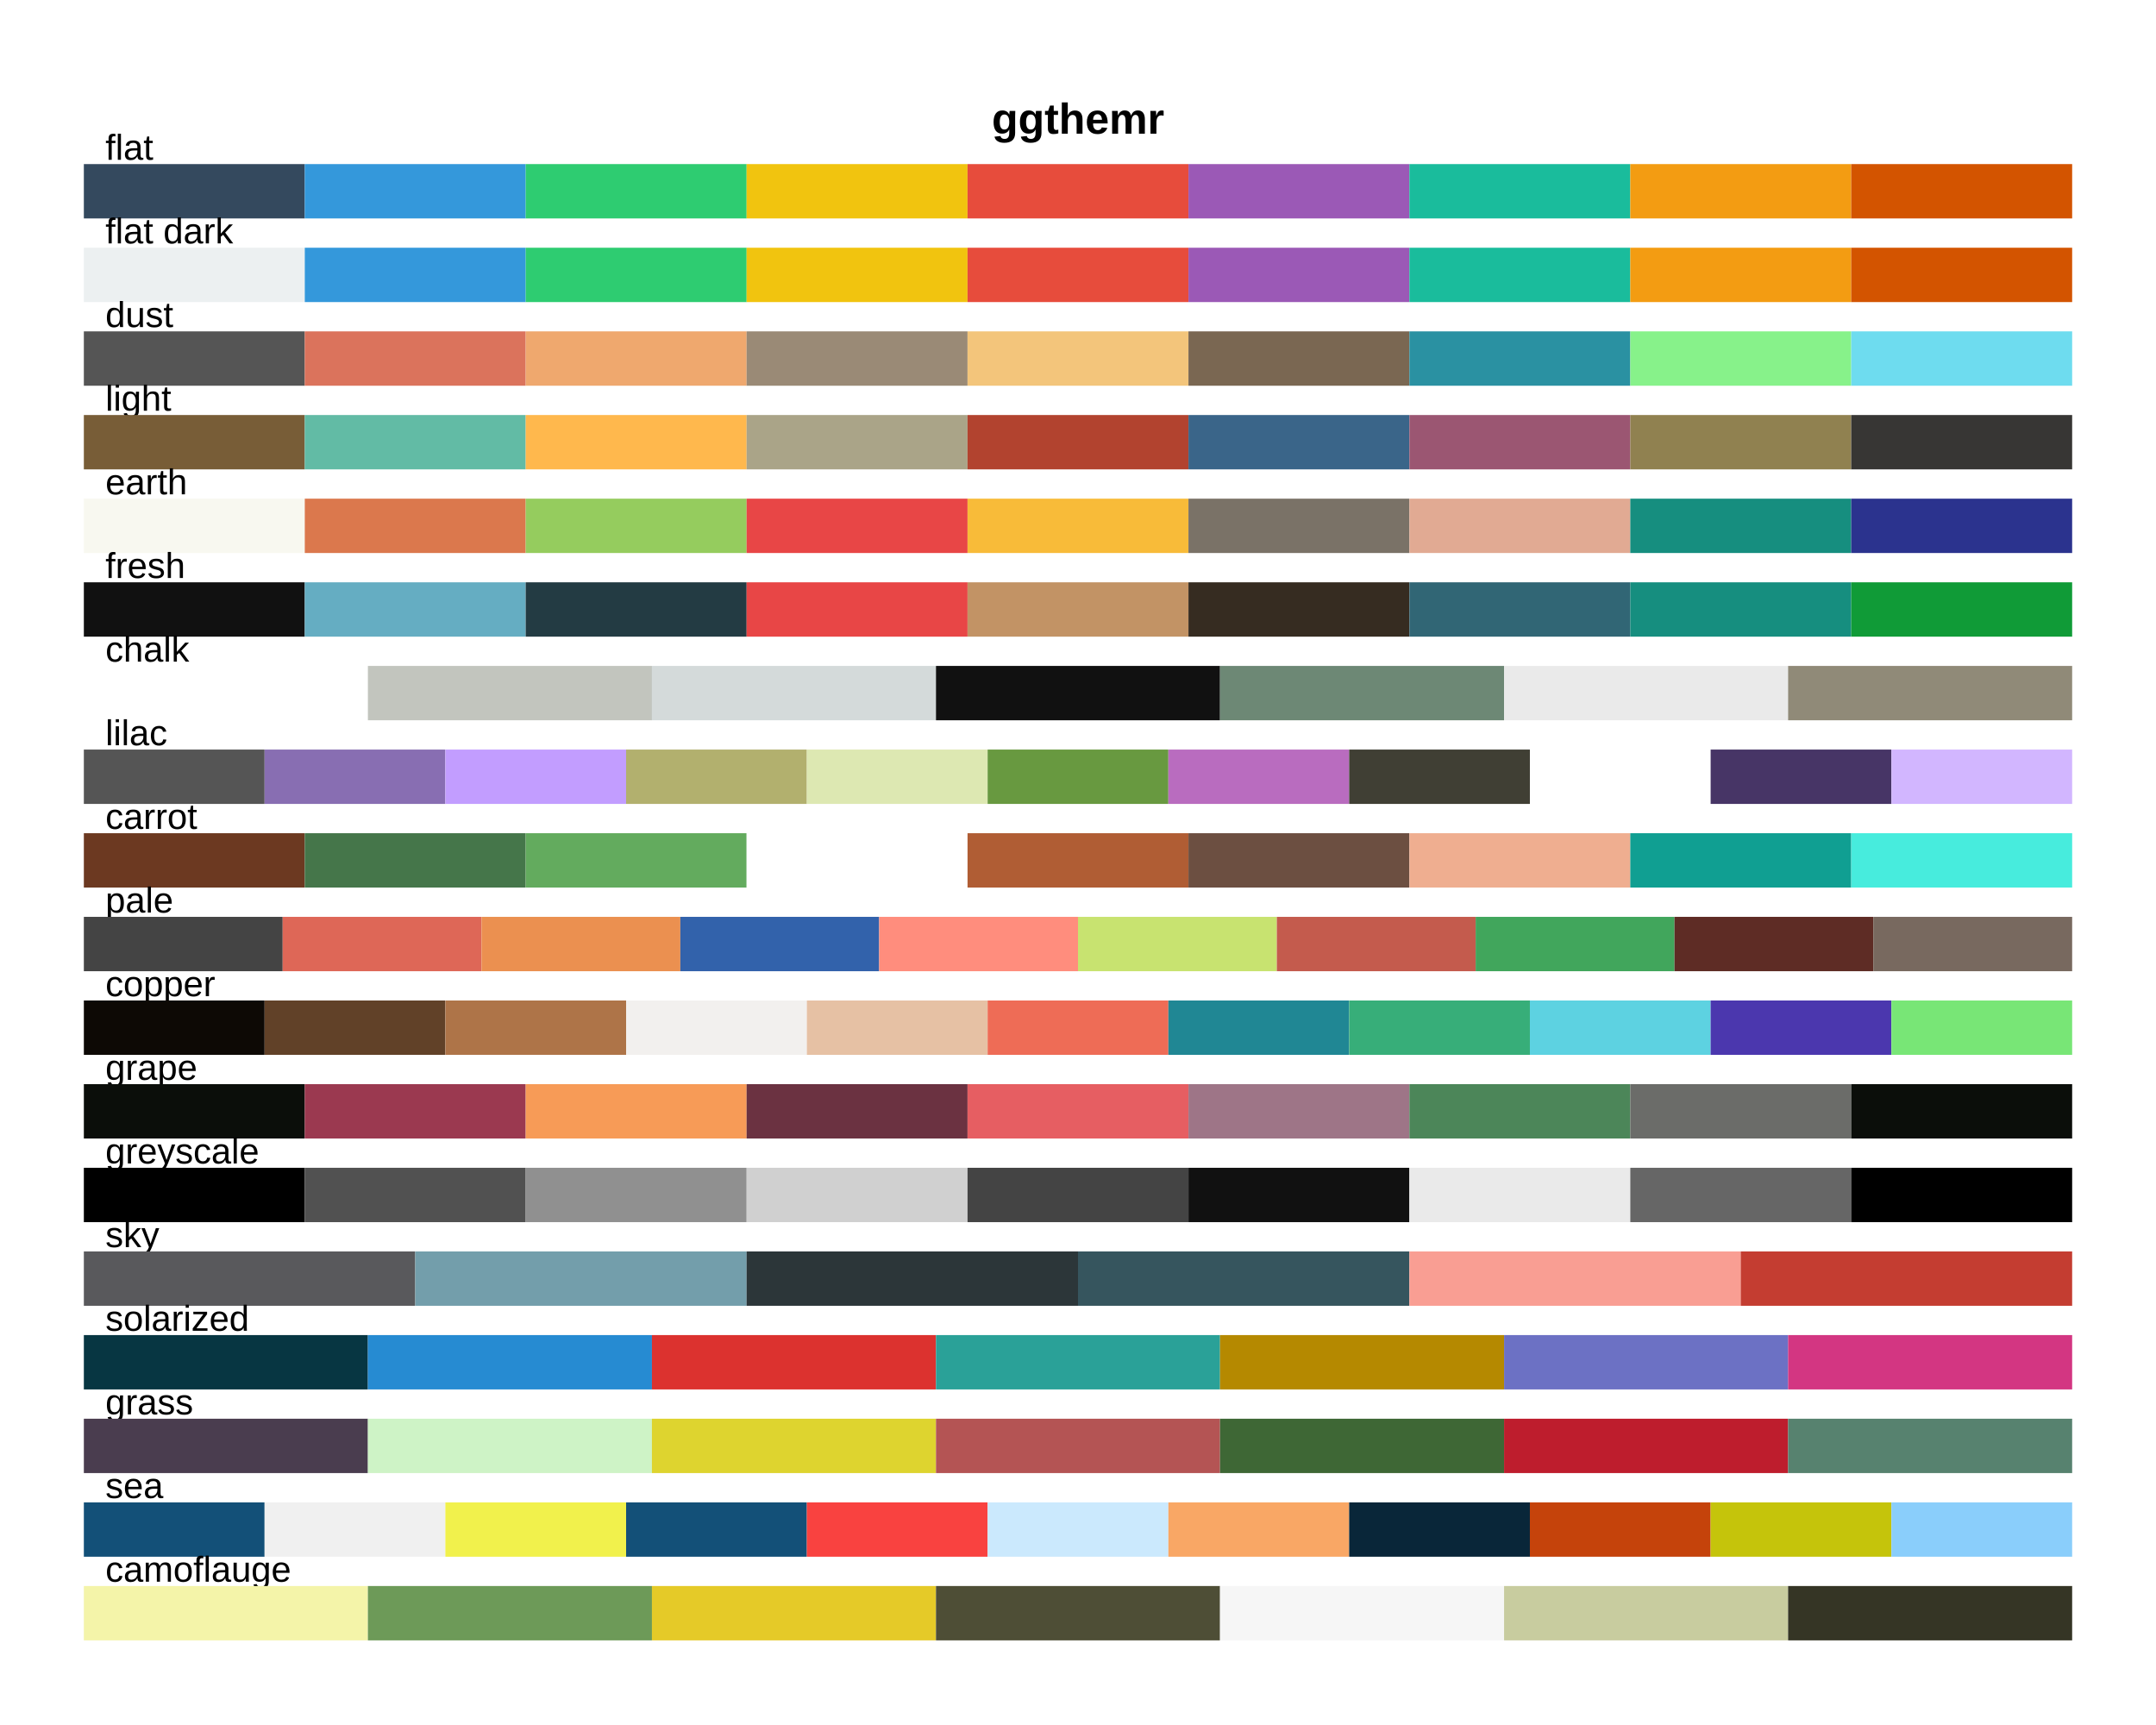
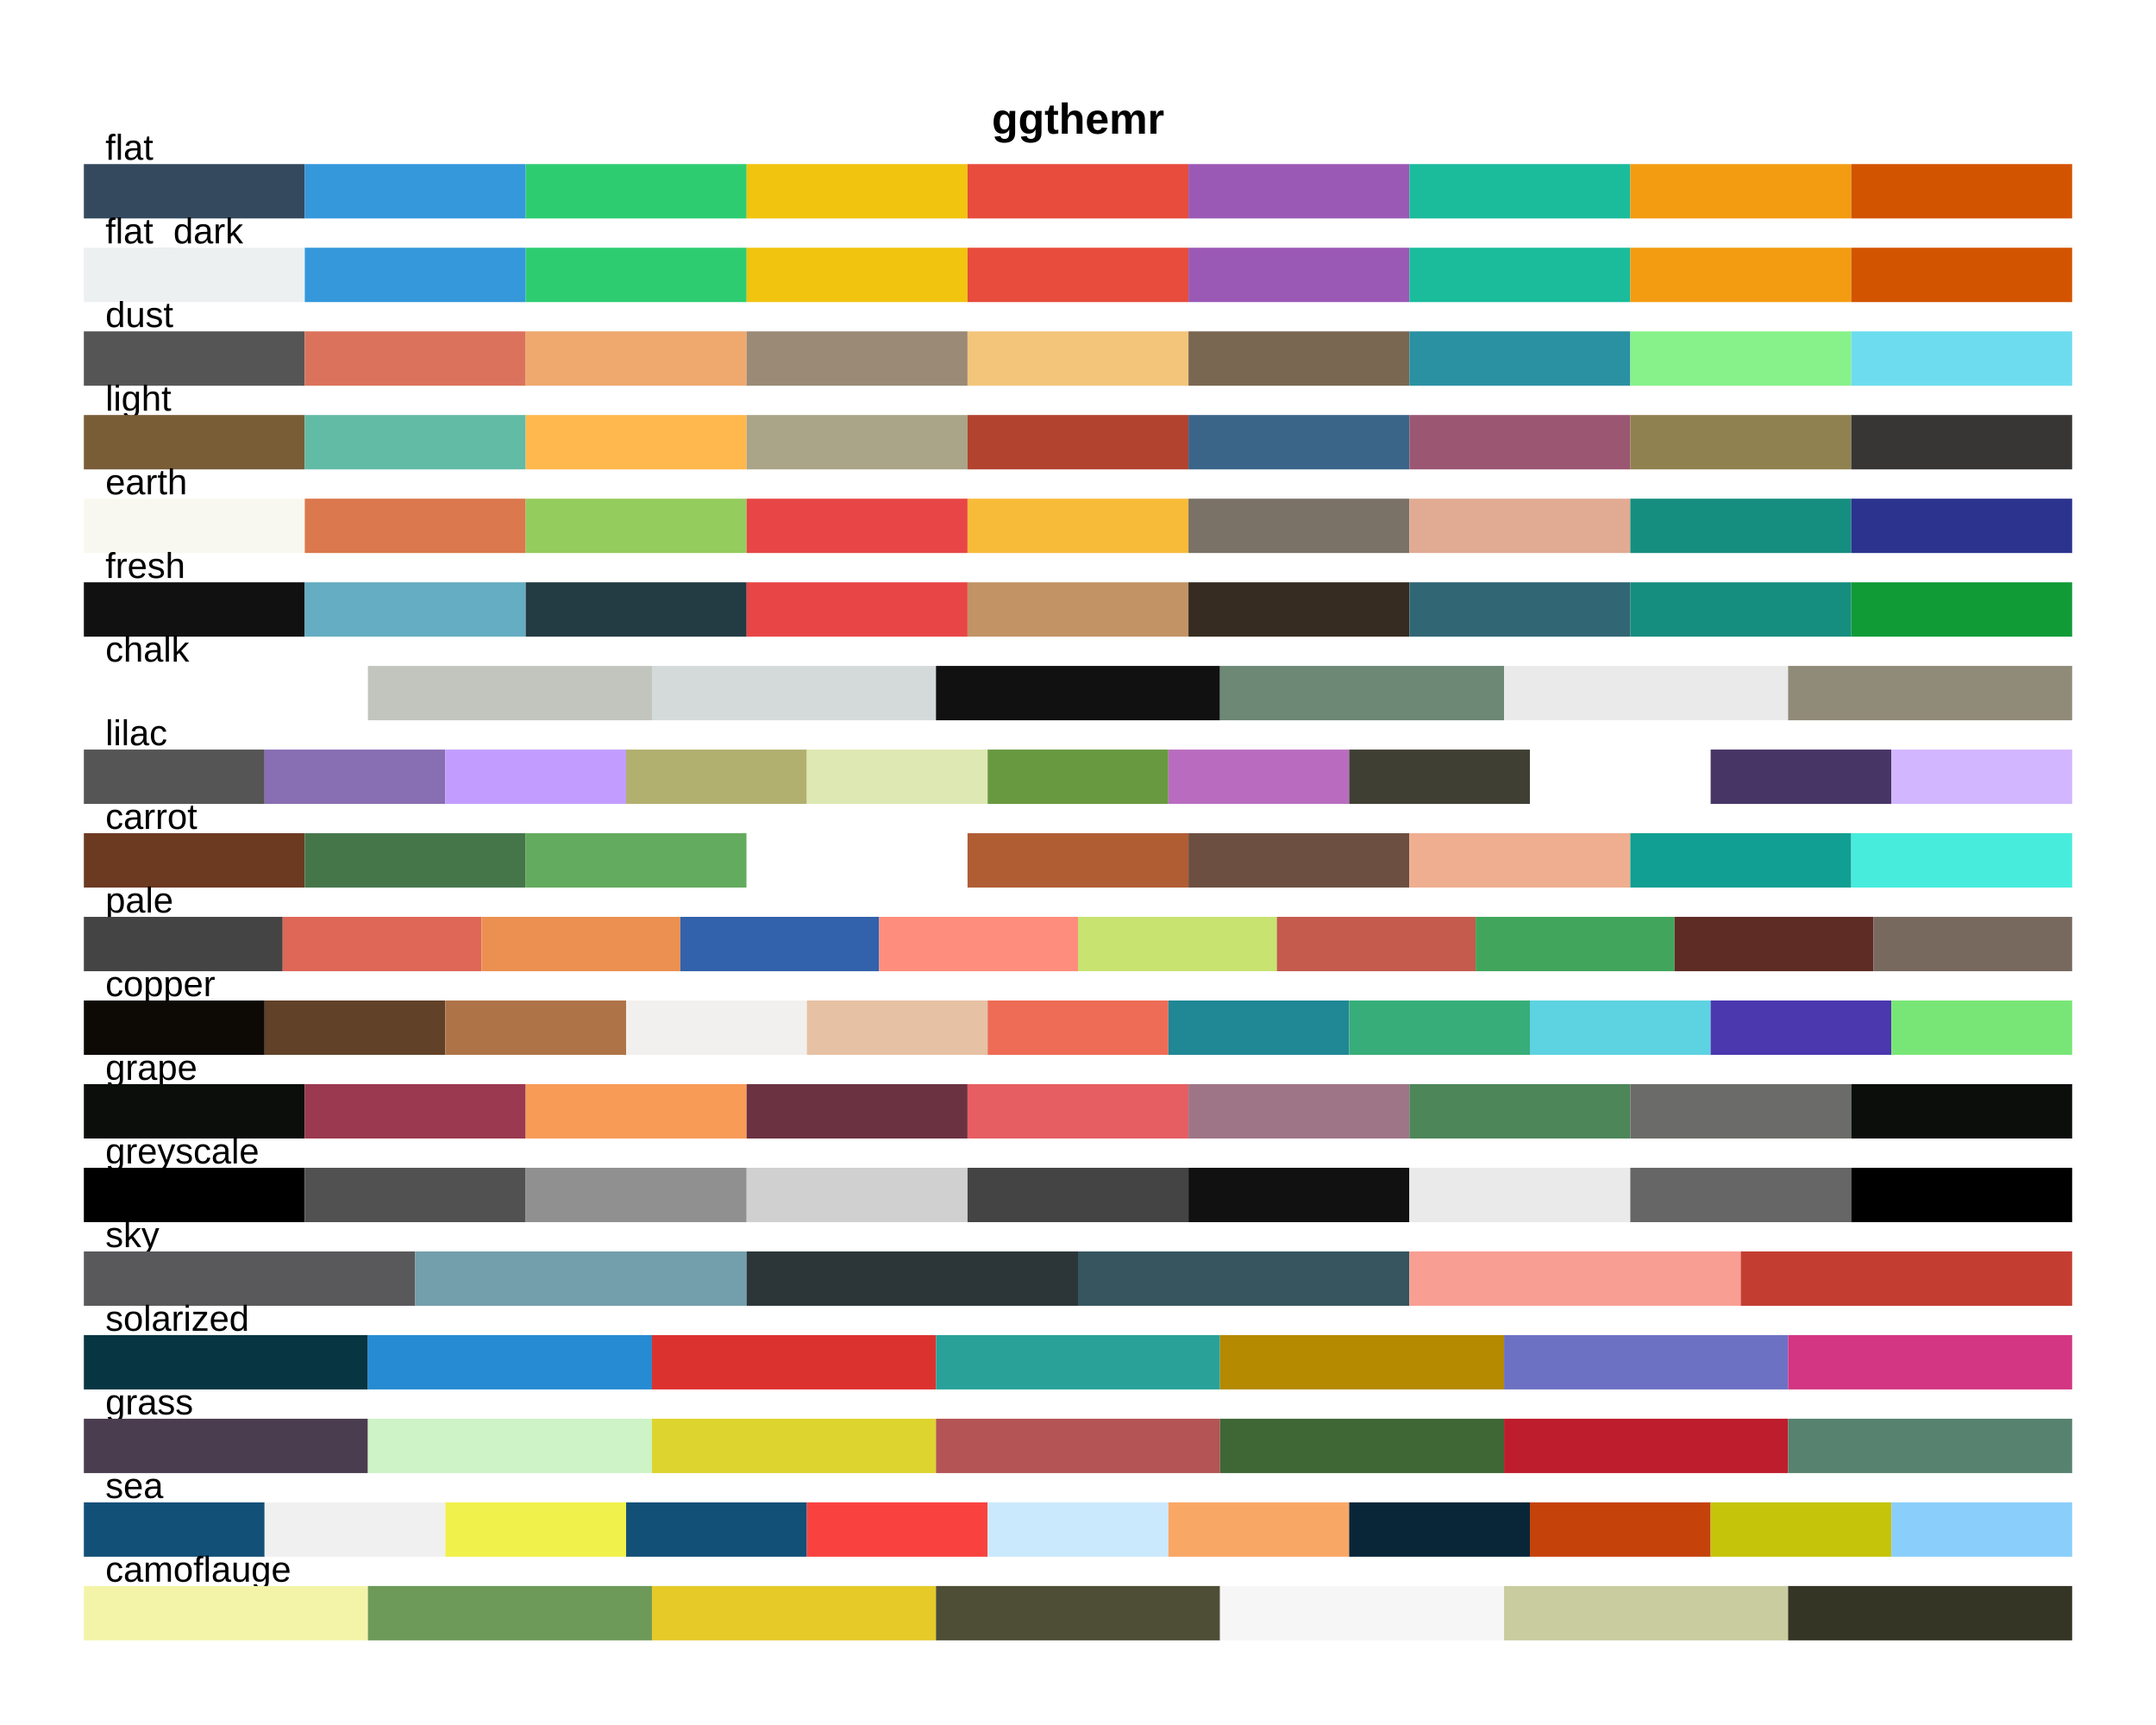
<svg xmlns="http://www.w3.org/2000/svg" viewBox="0 0 720.00 576.00">
  <defs>
    <style type="text/css">
    line, polyline, polygon, path, rect, circle {
      fill: none;
      stroke: #000000;
      stroke-linecap: round;
      stroke-linejoin: round;
      stroke-miterlimit: 10.00;
    }
  </style>
  </defs>
  <rect width="100%" height="100%" style="stroke: none; fill: #FFFFFF;" />
  <text x="331.21" y="44.64" style="font-size: 14.40px; font-weight: bold; font-family: Liberation Sans;" textLength="57.58px" lengthAdjust="spacingAndGlyphs">ggthemr</text>
  <defs>
    <clipPath id="cpMS40NHw3MTguNTZ8NTc0LjU2fDEuNDQ=">
      <rect x="1.44" y="1.44" width="717.12" height="573.12" />
    </clipPath>
  </defs>
  <g clip-path="url(#cpMS40NHw3MTguNTZ8NTc0LjU2fDEuNDQ=)">
    <text x="35.20" y="53.35" style="font-size: 12.00px; font-family: Liberation Sans;" textLength="16.00px" lengthAdjust="spacingAndGlyphs">flat</text>
  </g>
  <rect x="28.00" y="54.79" width="73.78" height="18.15" style="stroke-width: 0.75; stroke: none; fill: #34495E;" clip-path="url(#cpMS40NHw3MTguNTZ8NTc0LjU2fDEuNDQ=)" />
  <rect x="101.78" y="54.79" width="73.78" height="18.15" style="stroke-width: 0.75; stroke: none; fill: #3498DB;" clip-path="url(#cpMS40NHw3MTguNTZ8NTc0LjU2fDEuNDQ=)" />
  <rect x="175.56" y="54.79" width="73.78" height="18.15" style="stroke-width: 0.75; stroke: none; fill: #2ECC71;" clip-path="url(#cpMS40NHw3MTguNTZ8NTc0LjU2fDEuNDQ=)" />
  <rect x="249.33" y="54.79" width="73.78" height="18.15" style="stroke-width: 0.75; stroke: none; fill: #F1C40F;" clip-path="url(#cpMS40NHw3MTguNTZ8NTc0LjU2fDEuNDQ=)" />
  <rect x="323.11" y="54.79" width="73.78" height="18.15" style="stroke-width: 0.75; stroke: none; fill: #E74C3C;" clip-path="url(#cpMS40NHw3MTguNTZ8NTc0LjU2fDEuNDQ=)" />
  <rect x="396.89" y="54.79" width="73.78" height="18.15" style="stroke-width: 0.75; stroke: none; fill: #9B59B6;" clip-path="url(#cpMS40NHw3MTguNTZ8NTc0LjU2fDEuNDQ=)" />
  <rect x="470.67" y="54.79" width="73.78" height="18.15" style="stroke-width: 0.75; stroke: none; fill: #1ABC9C;" clip-path="url(#cpMS40NHw3MTguNTZ8NTc0LjU2fDEuNDQ=)" />
  <rect x="544.44" y="54.79" width="73.78" height="18.15" style="stroke-width: 0.75; stroke: none; fill: #F39C12;" clip-path="url(#cpMS40NHw3MTguNTZ8NTc0LjU2fDEuNDQ=)" />
  <rect x="618.22" y="54.79" width="73.78" height="18.15" style="stroke-width: 0.75; stroke: none; fill: #D35400;" clip-path="url(#cpMS40NHw3MTguNTZ8NTc0LjU2fDEuNDQ=)" />
  <g clip-path="url(#cpMS40NHw3MTguNTZ8NTc0LjU2fDEuNDQ=)">
-     <text x="35.20" y="81.28" style="font-size: 12.00px; font-family: Liberation Sans;" textLength="42.67px" lengthAdjust="spacingAndGlyphs">flat dark</text>
+     <text x="35.20" y="81.28" style="font-size: 12.00px; font-family: Liberation Sans;" textLength="46.02px" lengthAdjust="spacingAndGlyphs">flat_dark</text>
  </g>
  <rect x="28.00" y="82.72" width="73.78" height="18.15" style="stroke-width: 0.75; stroke: none; fill: #ECF0F1;" clip-path="url(#cpMS40NHw3MTguNTZ8NTc0LjU2fDEuNDQ=)" />
  <rect x="101.78" y="82.72" width="73.78" height="18.15" style="stroke-width: 0.75; stroke: none; fill: #3498DB;" clip-path="url(#cpMS40NHw3MTguNTZ8NTc0LjU2fDEuNDQ=)" />
  <rect x="175.56" y="82.72" width="73.78" height="18.15" style="stroke-width: 0.75; stroke: none; fill: #2ECC71;" clip-path="url(#cpMS40NHw3MTguNTZ8NTc0LjU2fDEuNDQ=)" />
  <rect x="249.33" y="82.72" width="73.78" height="18.15" style="stroke-width: 0.75; stroke: none; fill: #F1C40F;" clip-path="url(#cpMS40NHw3MTguNTZ8NTc0LjU2fDEuNDQ=)" />
  <rect x="323.11" y="82.72" width="73.78" height="18.15" style="stroke-width: 0.75; stroke: none; fill: #E74C3C;" clip-path="url(#cpMS40NHw3MTguNTZ8NTc0LjU2fDEuNDQ=)" />
  <rect x="396.89" y="82.72" width="73.78" height="18.15" style="stroke-width: 0.75; stroke: none; fill: #9B59B6;" clip-path="url(#cpMS40NHw3MTguNTZ8NTc0LjU2fDEuNDQ=)" />
  <rect x="470.67" y="82.72" width="73.78" height="18.15" style="stroke-width: 0.75; stroke: none; fill: #1ABC9C;" clip-path="url(#cpMS40NHw3MTguNTZ8NTc0LjU2fDEuNDQ=)" />
  <rect x="544.44" y="82.72" width="73.78" height="18.15" style="stroke-width: 0.75; stroke: none; fill: #F39C12;" clip-path="url(#cpMS40NHw3MTguNTZ8NTc0LjU2fDEuNDQ=)" />
  <rect x="618.22" y="82.72" width="73.78" height="18.15" style="stroke-width: 0.75; stroke: none; fill: #D35400;" clip-path="url(#cpMS40NHw3MTguNTZ8NTc0LjU2fDEuNDQ=)" />
  <g clip-path="url(#cpMS40NHw3MTguNTZ8NTc0LjU2fDEuNDQ=)">
    <text x="35.20" y="109.21" style="font-size: 12.00px; font-family: Liberation Sans;" textLength="22.67px" lengthAdjust="spacingAndGlyphs">dust</text>
  </g>
  <rect x="28.00" y="110.65" width="73.78" height="18.15" style="stroke-width: 0.75; stroke: none; fill: #555555;" clip-path="url(#cpMS40NHw3MTguNTZ8NTc0LjU2fDEuNDQ=)" />
  <rect x="101.78" y="110.65" width="73.78" height="18.15" style="stroke-width: 0.75; stroke: none; fill: #DB735C;" clip-path="url(#cpMS40NHw3MTguNTZ8NTc0LjU2fDEuNDQ=)" />
  <rect x="175.56" y="110.65" width="73.78" height="18.15" style="stroke-width: 0.75; stroke: none; fill: #EFA86E;" clip-path="url(#cpMS40NHw3MTguNTZ8NTc0LjU2fDEuNDQ=)" />
  <rect x="249.33" y="110.65" width="73.78" height="18.15" style="stroke-width: 0.75; stroke: none; fill: #9A8A76;" clip-path="url(#cpMS40NHw3MTguNTZ8NTc0LjU2fDEuNDQ=)" />
  <rect x="323.11" y="110.65" width="73.78" height="18.15" style="stroke-width: 0.75; stroke: none; fill: #F3C57B;" clip-path="url(#cpMS40NHw3MTguNTZ8NTc0LjU2fDEuNDQ=)" />
  <rect x="396.89" y="110.65" width="73.78" height="18.15" style="stroke-width: 0.75; stroke: none; fill: #7A6752;" clip-path="url(#cpMS40NHw3MTguNTZ8NTc0LjU2fDEuNDQ=)" />
  <rect x="470.67" y="110.65" width="73.78" height="18.15" style="stroke-width: 0.75; stroke: none; fill: #2A91A2;" clip-path="url(#cpMS40NHw3MTguNTZ8NTc0LjU2fDEuNDQ=)" />
  <rect x="544.44" y="110.65" width="73.78" height="18.15" style="stroke-width: 0.75; stroke: none; fill: #87F28A;" clip-path="url(#cpMS40NHw3MTguNTZ8NTc0LjU2fDEuNDQ=)" />
  <rect x="618.22" y="110.65" width="73.78" height="18.15" style="stroke-width: 0.75; stroke: none; fill: #6EDCEF;" clip-path="url(#cpMS40NHw3MTguNTZ8NTc0LjU2fDEuNDQ=)" />
  <g clip-path="url(#cpMS40NHw3MTguNTZ8NTc0LjU2fDEuNDQ=)">
    <text x="35.20" y="137.14" style="font-size: 12.00px; font-family: Liberation Sans;" textLength="22.02px" lengthAdjust="spacingAndGlyphs">light</text>
  </g>
  <rect x="28.00" y="138.58" width="73.78" height="18.15" style="stroke-width: 0.75; stroke: none; fill: #785D37;" clip-path="url(#cpMS40NHw3MTguNTZ8NTc0LjU2fDEuNDQ=)" />
  <rect x="101.78" y="138.58" width="73.78" height="18.15" style="stroke-width: 0.75; stroke: none; fill: #62BBA5;" clip-path="url(#cpMS40NHw3MTguNTZ8NTc0LjU2fDEuNDQ=)" />
  <rect x="175.56" y="138.58" width="73.78" height="18.15" style="stroke-width: 0.75; stroke: none; fill: #FFB84D;" clip-path="url(#cpMS40NHw3MTguNTZ8NTc0LjU2fDEuNDQ=)" />
  <rect x="249.33" y="138.58" width="73.78" height="18.15" style="stroke-width: 0.75; stroke: none; fill: #AAA488;" clip-path="url(#cpMS40NHw3MTguNTZ8NTc0LjU2fDEuNDQ=)" />
  <rect x="323.11" y="138.58" width="73.78" height="18.15" style="stroke-width: 0.75; stroke: none; fill: #B2432F;" clip-path="url(#cpMS40NHw3MTguNTZ8NTc0LjU2fDEuNDQ=)" />
  <rect x="396.89" y="138.58" width="73.78" height="18.15" style="stroke-width: 0.75; stroke: none; fill: #3A6589;" clip-path="url(#cpMS40NHw3MTguNTZ8NTc0LjU2fDEuNDQ=)" />
  <rect x="470.67" y="138.58" width="73.78" height="18.15" style="stroke-width: 0.75; stroke: none; fill: #9B5672;" clip-path="url(#cpMS40NHw3MTguNTZ8NTc0LjU2fDEuNDQ=)" />
  <rect x="544.44" y="138.58" width="73.78" height="18.15" style="stroke-width: 0.75; stroke: none; fill: #908150;" clip-path="url(#cpMS40NHw3MTguNTZ8NTc0LjU2fDEuNDQ=)" />
  <rect x="618.22" y="138.58" width="73.78" height="18.15" style="stroke-width: 0.75; stroke: none; fill: #373634;" clip-path="url(#cpMS40NHw3MTguNTZ8NTc0LjU2fDEuNDQ=)" />
  <g clip-path="url(#cpMS40NHw3MTguNTZ8NTc0LjU2fDEuNDQ=)">
    <text x="35.20" y="165.07" style="font-size: 12.00px; font-family: Liberation Sans;" textLength="27.34px" lengthAdjust="spacingAndGlyphs">earth</text>
  </g>
  <rect x="28.00" y="166.51" width="73.78" height="18.15" style="stroke-width: 0.75; stroke: none; fill: #F8F8F0;" clip-path="url(#cpMS40NHw3MTguNTZ8NTc0LjU2fDEuNDQ=)" />
  <rect x="101.78" y="166.51" width="73.78" height="18.15" style="stroke-width: 0.75; stroke: none; fill: #DB784D;" clip-path="url(#cpMS40NHw3MTguNTZ8NTc0LjU2fDEuNDQ=)" />
  <rect x="175.56" y="166.51" width="73.78" height="18.15" style="stroke-width: 0.75; stroke: none; fill: #95CC5E;" clip-path="url(#cpMS40NHw3MTguNTZ8NTc0LjU2fDEuNDQ=)" />
  <rect x="249.33" y="166.51" width="73.78" height="18.15" style="stroke-width: 0.75; stroke: none; fill: #E84646;" clip-path="url(#cpMS40NHw3MTguNTZ8NTc0LjU2fDEuNDQ=)" />
  <rect x="323.11" y="166.51" width="73.78" height="18.15" style="stroke-width: 0.75; stroke: none; fill: #F8BB39;" clip-path="url(#cpMS40NHw3MTguNTZ8NTc0LjU2fDEuNDQ=)" />
  <rect x="396.89" y="166.51" width="73.78" height="18.15" style="stroke-width: 0.75; stroke: none; fill: #7A7267;" clip-path="url(#cpMS40NHw3MTguNTZ8NTc0LjU2fDEuNDQ=)" />
  <rect x="470.67" y="166.51" width="73.78" height="18.15" style="stroke-width: 0.75; stroke: none; fill: #E1AA93;" clip-path="url(#cpMS40NHw3MTguNTZ8NTc0LjU2fDEuNDQ=)" />
  <rect x="544.44" y="166.51" width="73.78" height="18.15" style="stroke-width: 0.75; stroke: none; fill: #168E7F;" clip-path="url(#cpMS40NHw3MTguNTZ8NTc0LjU2fDEuNDQ=)" />
  <rect x="618.22" y="166.51" width="73.78" height="18.15" style="stroke-width: 0.75; stroke: none; fill: #2B338E;" clip-path="url(#cpMS40NHw3MTguNTZ8NTc0LjU2fDEuNDQ=)" />
  <g clip-path="url(#cpMS40NHw3MTguNTZ8NTc0LjU2fDEuNDQ=)">
    <text x="35.20" y="193.00" style="font-size: 12.00px; font-family: Liberation Sans;" textLength="26.67px" lengthAdjust="spacingAndGlyphs">fresh</text>
  </g>
  <rect x="28.00" y="194.44" width="73.78" height="18.15" style="stroke-width: 0.75; stroke: none; fill: #111111;" clip-path="url(#cpMS40NHw3MTguNTZ8NTc0LjU2fDEuNDQ=)" />
  <rect x="101.78" y="194.44" width="73.78" height="18.15" style="stroke-width: 0.75; stroke: none; fill: #65ADC2;" clip-path="url(#cpMS40NHw3MTguNTZ8NTc0LjU2fDEuNDQ=)" />
  <rect x="175.56" y="194.44" width="73.78" height="18.15" style="stroke-width: 0.75; stroke: none; fill: #233B43;" clip-path="url(#cpMS40NHw3MTguNTZ8NTc0LjU2fDEuNDQ=)" />
  <rect x="249.33" y="194.44" width="73.78" height="18.15" style="stroke-width: 0.75; stroke: none; fill: #E84646;" clip-path="url(#cpMS40NHw3MTguNTZ8NTc0LjU2fDEuNDQ=)" />
  <rect x="323.11" y="194.44" width="73.78" height="18.15" style="stroke-width: 0.75; stroke: none; fill: #C29365;" clip-path="url(#cpMS40NHw3MTguNTZ8NTc0LjU2fDEuNDQ=)" />
  <rect x="396.89" y="194.44" width="73.78" height="18.15" style="stroke-width: 0.75; stroke: none; fill: #362C21;" clip-path="url(#cpMS40NHw3MTguNTZ8NTc0LjU2fDEuNDQ=)" />
  <rect x="470.67" y="194.44" width="73.78" height="18.15" style="stroke-width: 0.75; stroke: none; fill: #316675;" clip-path="url(#cpMS40NHw3MTguNTZ8NTc0LjU2fDEuNDQ=)" />
  <rect x="544.44" y="194.44" width="73.78" height="18.15" style="stroke-width: 0.75; stroke: none; fill: #168E7F;" clip-path="url(#cpMS40NHw3MTguNTZ8NTc0LjU2fDEuNDQ=)" />
  <rect x="618.22" y="194.44" width="73.78" height="18.15" style="stroke-width: 0.75; stroke: none; fill: #109B37;" clip-path="url(#cpMS40NHw3MTguNTZ8NTc0LjU2fDEuNDQ=)" />
  <g clip-path="url(#cpMS40NHw3MTguNTZ8NTc0LjU2fDEuNDQ=)">
    <text x="35.20" y="220.93" style="font-size: 12.00px; font-family: Liberation Sans;" textLength="28.02px" lengthAdjust="spacingAndGlyphs">chalk</text>
  </g>
  <rect x="28.00" y="222.36" width="94.86" height="18.15" style="stroke-width: 0.75; stroke: none; fill: #FFFFFF;" clip-path="url(#cpMS40NHw3MTguNTZ8NTc0LjU2fDEuNDQ=)" />
  <rect x="122.86" y="222.36" width="94.86" height="18.15" style="stroke-width: 0.75; stroke: none; fill: #C2C5BE;" clip-path="url(#cpMS40NHw3MTguNTZ8NTc0LjU2fDEuNDQ=)" />
  <rect x="217.71" y="222.36" width="94.86" height="18.15" style="stroke-width: 0.75; stroke: none; fill: #D4DADA;" clip-path="url(#cpMS40NHw3MTguNTZ8NTc0LjU2fDEuNDQ=)" />
  <rect x="312.57" y="222.36" width="94.86" height="18.15" style="stroke-width: 0.75; stroke: none; fill: #111111;" clip-path="url(#cpMS40NHw3MTguNTZ8NTc0LjU2fDEuNDQ=)" />
  <rect x="407.43" y="222.36" width="94.86" height="18.15" style="stroke-width: 0.75; stroke: none; fill: #6D8875;" clip-path="url(#cpMS40NHw3MTguNTZ8NTc0LjU2fDEuNDQ=)" />
  <rect x="502.29" y="222.36" width="94.86" height="18.15" style="stroke-width: 0.75; stroke: none; fill: #EAEAEA;" clip-path="url(#cpMS40NHw3MTguNTZ8NTc0LjU2fDEuNDQ=)" />
  <rect x="597.14" y="222.36" width="94.86" height="18.15" style="stroke-width: 0.75; stroke: none; fill: #908A78;" clip-path="url(#cpMS40NHw3MTguNTZ8NTc0LjU2fDEuNDQ=)" />
  <g clip-path="url(#cpMS40NHw3MTguNTZ8NTc0LjU2fDEuNDQ=)">
    <text x="35.20" y="248.85" style="font-size: 12.00px; font-family: Liberation Sans;" textLength="20.69px" lengthAdjust="spacingAndGlyphs">lilac</text>
  </g>
  <rect x="28.00" y="250.29" width="60.36" height="18.15" style="stroke-width: 0.75; stroke: none; fill: #555555;" clip-path="url(#cpMS40NHw3MTguNTZ8NTc0LjU2fDEuNDQ=)" />
  <rect x="88.36" y="250.29" width="60.36" height="18.15" style="stroke-width: 0.75; stroke: none; fill: #886EB2;" clip-path="url(#cpMS40NHw3MTguNTZ8NTc0LjU2fDEuNDQ=)" />
  <rect x="148.73" y="250.29" width="60.36" height="18.15" style="stroke-width: 0.75; stroke: none; fill: #C29DFF;" clip-path="url(#cpMS40NHw3MTguNTZ8NTc0LjU2fDEuNDQ=)" />
  <rect x="209.09" y="250.29" width="60.36" height="18.15" style="stroke-width: 0.75; stroke: none; fill: #B2B06E;" clip-path="url(#cpMS40NHw3MTguNTZ8NTc0LjU2fDEuNDQ=)" />
  <rect x="269.45" y="250.29" width="60.36" height="18.15" style="stroke-width: 0.75; stroke: none; fill: #DDE8B2;" clip-path="url(#cpMS40NHw3MTguNTZ8NTc0LjU2fDEuNDQ=)" />
  <rect x="329.82" y="250.29" width="60.36" height="18.15" style="stroke-width: 0.75; stroke: none; fill: #689940;" clip-path="url(#cpMS40NHw3MTguNTZ8NTc0LjU2fDEuNDQ=)" />
  <rect x="390.18" y="250.29" width="60.36" height="18.15" style="stroke-width: 0.75; stroke: none; fill: #B96CBF;" clip-path="url(#cpMS40NHw3MTguNTZ8NTc0LjU2fDEuNDQ=)" />
  <rect x="450.55" y="250.29" width="60.36" height="18.15" style="stroke-width: 0.75; stroke: none; fill: #403F34;" clip-path="url(#cpMS40NHw3MTguNTZ8NTc0LjU2fDEuNDQ=)" />
  <rect x="510.91" y="250.29" width="60.36" height="18.15" style="stroke-width: 0.75; stroke: none; fill: #FFFFFF;" clip-path="url(#cpMS40NHw3MTguNTZ8NTc0LjU2fDEuNDQ=)" />
  <rect x="571.27" y="250.29" width="60.36" height="18.15" style="stroke-width: 0.75; stroke: none; fill: #473566;" clip-path="url(#cpMS40NHw3MTguNTZ8NTc0LjU2fDEuNDQ=)" />
  <rect x="631.64" y="250.29" width="60.36" height="18.15" style="stroke-width: 0.75; stroke: none; fill: #D2B6FF;" clip-path="url(#cpMS40NHw3MTguNTZ8NTc0LjU2fDEuNDQ=)" />
  <g clip-path="url(#cpMS40NHw3MTguNTZ8NTc0LjU2fDEuNDQ=)">
    <text x="35.20" y="276.78" style="font-size: 12.00px; font-family: Liberation Sans;" textLength="30.67px" lengthAdjust="spacingAndGlyphs">carrot</text>
  </g>
  <rect x="28.00" y="278.22" width="73.78" height="18.15" style="stroke-width: 0.75; stroke: none; fill: #6C3921;" clip-path="url(#cpMS40NHw3MTguNTZ8NTc0LjU2fDEuNDQ=)" />
  <rect x="101.78" y="278.22" width="73.78" height="18.15" style="stroke-width: 0.75; stroke: none; fill: #45764A;" clip-path="url(#cpMS40NHw3MTguNTZ8NTc0LjU2fDEuNDQ=)" />
  <rect x="175.56" y="278.22" width="73.78" height="18.15" style="stroke-width: 0.75; stroke: none; fill: #63AB5E;" clip-path="url(#cpMS40NHw3MTguNTZ8NTc0LjU2fDEuNDQ=)" />
  <rect x="249.33" y="278.22" width="73.78" height="18.15" style="stroke-width: 0.75; stroke: none; fill: #FFFFFF;" clip-path="url(#cpMS40NHw3MTguNTZ8NTc0LjU2fDEuNDQ=)" />
  <rect x="323.11" y="278.22" width="73.78" height="18.15" style="stroke-width: 0.75; stroke: none; fill: #B05D34;" clip-path="url(#cpMS40NHw3MTguNTZ8NTc0LjU2fDEuNDQ=)" />
  <rect x="396.89" y="278.22" width="73.78" height="18.15" style="stroke-width: 0.75; stroke: none; fill: #6C4F41;" clip-path="url(#cpMS40NHw3MTguNTZ8NTc0LjU2fDEuNDQ=)" />
  <rect x="470.67" y="278.22" width="73.78" height="18.15" style="stroke-width: 0.75; stroke: none; fill: #EFAE90;" clip-path="url(#cpMS40NHw3MTguNTZ8NTc0LjU2fDEuNDQ=)" />
  <rect x="544.44" y="278.22" width="73.78" height="18.15" style="stroke-width: 0.75; stroke: none; fill: #109F92;" clip-path="url(#cpMS40NHw3MTguNTZ8NTc0LjU2fDEuNDQ=)" />
  <rect x="618.22" y="278.22" width="73.78" height="18.15" style="stroke-width: 0.75; stroke: none; fill: #47ECDD;" clip-path="url(#cpMS40NHw3MTguNTZ8NTc0LjU2fDEuNDQ=)" />
  <g clip-path="url(#cpMS40NHw3MTguNTZ8NTc0LjU2fDEuNDQ=)">
    <text x="35.20" y="304.71" style="font-size: 12.00px; font-family: Liberation Sans;" textLength="22.69px" lengthAdjust="spacingAndGlyphs">pale</text>
  </g>
  <rect x="28.00" y="306.15" width="66.40" height="18.15" style="stroke-width: 0.75; stroke: none; fill: #444444;" clip-path="url(#cpMS40NHw3MTguNTZ8NTc0LjU2fDEuNDQ=)" />
  <rect x="94.40" y="306.15" width="66.40" height="18.15" style="stroke-width: 0.75; stroke: none; fill: #DE6757;" clip-path="url(#cpMS40NHw3MTguNTZ8NTc0LjU2fDEuNDQ=)" />
  <rect x="160.80" y="306.15" width="66.40" height="18.15" style="stroke-width: 0.75; stroke: none; fill: #EB9050;" clip-path="url(#cpMS40NHw3MTguNTZ8NTc0LjU2fDEuNDQ=)" />
  <rect x="227.20" y="306.15" width="66.40" height="18.15" style="stroke-width: 0.75; stroke: none; fill: #3262AB;" clip-path="url(#cpMS40NHw3MTguNTZ8NTc0LjU2fDEuNDQ=)" />
  <rect x="293.60" y="306.15" width="66.40" height="18.15" style="stroke-width: 0.75; stroke: none; fill: #FF8D7D;" clip-path="url(#cpMS40NHw3MTguNTZ8NTc0LjU2fDEuNDQ=)" />
  <rect x="360.00" y="306.15" width="66.40" height="18.15" style="stroke-width: 0.75; stroke: none; fill: #C8E370;" clip-path="url(#cpMS40NHw3MTguNTZ8NTc0LjU2fDEuNDQ=)" />
  <rect x="426.40" y="306.15" width="66.40" height="18.15" style="stroke-width: 0.75; stroke: none; fill: #C45B4D;" clip-path="url(#cpMS40NHw3MTguNTZ8NTc0LjU2fDEuNDQ=)" />
  <rect x="492.80" y="306.15" width="66.40" height="18.15" style="stroke-width: 0.75; stroke: none; fill: #41A65C;" clip-path="url(#cpMS40NHw3MTguNTZ8NTc0LjU2fDEuNDQ=)" />
  <rect x="559.20" y="306.15" width="66.40" height="18.15" style="stroke-width: 0.75; stroke: none; fill: #5E2C25;" clip-path="url(#cpMS40NHw3MTguNTZ8NTc0LjU2fDEuNDQ=)" />
  <rect x="625.60" y="306.15" width="66.40" height="18.15" style="stroke-width: 0.75; stroke: none; fill: #78695F;" clip-path="url(#cpMS40NHw3MTguNTZ8NTc0LjU2fDEuNDQ=)" />
  <g clip-path="url(#cpMS40NHw3MTguNTZ8NTc0LjU2fDEuNDQ=)">
    <text x="35.20" y="332.64" style="font-size: 12.00px; font-family: Liberation Sans;" textLength="36.69px" lengthAdjust="spacingAndGlyphs">copper</text>
  </g>
  <rect x="28.00" y="334.08" width="60.36" height="18.15" style="stroke-width: 0.75; stroke: none; fill: #0D0905;" clip-path="url(#cpMS40NHw3MTguNTZ8NTc0LjU2fDEuNDQ=)" />
  <rect x="88.36" y="334.08" width="60.36" height="18.15" style="stroke-width: 0.75; stroke: none; fill: #614128;" clip-path="url(#cpMS40NHw3MTguNTZ8NTc0LjU2fDEuNDQ=)" />
  <rect x="148.73" y="334.08" width="60.36" height="18.15" style="stroke-width: 0.75; stroke: none; fill: #AE7448;" clip-path="url(#cpMS40NHw3MTguNTZ8NTc0LjU2fDEuNDQ=)" />
  <rect x="209.09" y="334.08" width="60.36" height="18.15" style="stroke-width: 0.75; stroke: none; fill: #F2F0EE;" clip-path="url(#cpMS40NHw3MTguNTZ8NTc0LjU2fDEuNDQ=)" />
  <rect x="269.45" y="334.08" width="60.36" height="18.15" style="stroke-width: 0.75; stroke: none; fill: #E6C1A4;" clip-path="url(#cpMS40NHw3MTguNTZ8NTc0LjU2fDEuNDQ=)" />
  <rect x="329.82" y="334.08" width="60.36" height="18.15" style="stroke-width: 0.75; stroke: none; fill: #EE6C56;" clip-path="url(#cpMS40NHw3MTguNTZ8NTc0LjU2fDEuNDQ=)" />
  <rect x="390.18" y="334.08" width="60.36" height="18.15" style="stroke-width: 0.75; stroke: none; fill: #208794;" clip-path="url(#cpMS40NHw3MTguNTZ8NTc0LjU2fDEuNDQ=)" />
  <rect x="450.55" y="334.08" width="60.36" height="18.15" style="stroke-width: 0.75; stroke: none; fill: #37AE79;" clip-path="url(#cpMS40NHw3MTguNTZ8NTc0LjU2fDEuNDQ=)" />
  <rect x="510.91" y="334.08" width="60.36" height="18.15" style="stroke-width: 0.75; stroke: none; fill: #5DD2E1;" clip-path="url(#cpMS40NHw3MTguNTZ8NTc0LjU2fDEuNDQ=)" />
  <rect x="571.27" y="334.08" width="60.36" height="18.15" style="stroke-width: 0.75; stroke: none; fill: #4B37AE;" clip-path="url(#cpMS40NHw3MTguNTZ8NTc0LjU2fDEuNDQ=)" />
  <rect x="631.64" y="334.08" width="60.36" height="18.15" style="stroke-width: 0.75; stroke: none; fill: #78E676;" clip-path="url(#cpMS40NHw3MTguNTZ8NTc0LjU2fDEuNDQ=)" />
  <g clip-path="url(#cpMS40NHw3MTguNTZ8NTc0LjU2fDEuNDQ=)">
    <text x="35.20" y="360.57" style="font-size: 12.00px; font-family: Liberation Sans;" textLength="30.69px" lengthAdjust="spacingAndGlyphs">grape</text>
  </g>
  <rect x="28.00" y="362.01" width="73.78" height="18.15" style="stroke-width: 0.75; stroke: none; fill: #0B0E0A;" clip-path="url(#cpMS40NHw3MTguNTZ8NTc0LjU2fDEuNDQ=)" />
  <rect x="101.78" y="362.01" width="73.78" height="18.15" style="stroke-width: 0.75; stroke: none; fill: #9B3950;" clip-path="url(#cpMS40NHw3MTguNTZ8NTc0LjU2fDEuNDQ=)" />
  <rect x="175.56" y="362.01" width="73.78" height="18.15" style="stroke-width: 0.75; stroke: none; fill: #F79B57;" clip-path="url(#cpMS40NHw3MTguNTZ8NTc0LjU2fDEuNDQ=)" />
  <rect x="249.33" y="362.01" width="73.78" height="18.15" style="stroke-width: 0.75; stroke: none; fill: #6B3241;" clip-path="url(#cpMS40NHw3MTguNTZ8NTc0LjU2fDEuNDQ=)" />
  <rect x="323.11" y="362.01" width="73.78" height="18.15" style="stroke-width: 0.75; stroke: none; fill: #E65E62;" clip-path="url(#cpMS40NHw3MTguNTZ8NTc0LjU2fDEuNDQ=)" />
  <rect x="396.89" y="362.01" width="73.78" height="18.15" style="stroke-width: 0.75; stroke: none; fill: #9E7587;" clip-path="url(#cpMS40NHw3MTguNTZ8NTc0LjU2fDEuNDQ=)" />
  <rect x="470.67" y="362.01" width="73.78" height="18.15" style="stroke-width: 0.75; stroke: none; fill: #4C8659;" clip-path="url(#cpMS40NHw3MTguNTZ8NTc0LjU2fDEuNDQ=)" />
  <rect x="544.44" y="362.01" width="73.78" height="18.15" style="stroke-width: 0.75; stroke: none; fill: #6B6C69;" clip-path="url(#cpMS40NHw3MTguNTZ8NTc0LjU2fDEuNDQ=)" />
  <rect x="618.22" y="362.01" width="73.78" height="18.15" style="stroke-width: 0.75; stroke: none; fill: #0B0E0A;" clip-path="url(#cpMS40NHw3MTguNTZ8NTc0LjU2fDEuNDQ=)" />
  <g clip-path="url(#cpMS40NHw3MTguNTZ8NTc0LjU2fDEuNDQ=)">
    <text x="35.20" y="388.50" style="font-size: 12.00px; font-family: Liberation Sans;" textLength="51.36px" lengthAdjust="spacingAndGlyphs">greyscale</text>
  </g>
  <rect x="28.00" y="389.94" width="73.78" height="18.15" style="stroke-width: 0.75; stroke: none; fill: #000000;" clip-path="url(#cpMS40NHw3MTguNTZ8NTc0LjU2fDEuNDQ=)" />
  <rect x="101.78" y="389.94" width="73.78" height="18.15" style="stroke-width: 0.75; stroke: none; fill: #515151;" clip-path="url(#cpMS40NHw3MTguNTZ8NTc0LjU2fDEuNDQ=)" />
  <rect x="175.56" y="389.94" width="73.78" height="18.15" style="stroke-width: 0.75; stroke: none; fill: #909090;" clip-path="url(#cpMS40NHw3MTguNTZ8NTc0LjU2fDEuNDQ=)" />
  <rect x="249.33" y="389.94" width="73.78" height="18.15" style="stroke-width: 0.75; stroke: none; fill: #D0D0D0;" clip-path="url(#cpMS40NHw3MTguNTZ8NTc0LjU2fDEuNDQ=)" />
  <rect x="323.11" y="389.94" width="73.78" height="18.15" style="stroke-width: 0.75; stroke: none; fill: #444444;" clip-path="url(#cpMS40NHw3MTguNTZ8NTc0LjU2fDEuNDQ=)" />
  <rect x="396.89" y="389.94" width="73.78" height="18.15" style="stroke-width: 0.75; stroke: none; fill: #111111;" clip-path="url(#cpMS40NHw3MTguNTZ8NTc0LjU2fDEuNDQ=)" />
  <rect x="470.67" y="389.94" width="73.78" height="18.15" style="stroke-width: 0.75; stroke: none; fill: #EAEAEA;" clip-path="url(#cpMS40NHw3MTguNTZ8NTc0LjU2fDEuNDQ=)" />
  <rect x="544.44" y="389.94" width="73.78" height="18.15" style="stroke-width: 0.75; stroke: none; fill: #666666;" clip-path="url(#cpMS40NHw3MTguNTZ8NTc0LjU2fDEuNDQ=)" />
  <rect x="618.22" y="389.94" width="73.78" height="18.15" style="stroke-width: 0.75; stroke: none; fill: #000000;" clip-path="url(#cpMS40NHw3MTguNTZ8NTc0LjU2fDEuNDQ=)" />
  <g clip-path="url(#cpMS40NHw3MTguNTZ8NTc0LjU2fDEuNDQ=)">
    <text x="35.20" y="416.43" style="font-size: 12.00px; font-family: Liberation Sans;" textLength="18.00px" lengthAdjust="spacingAndGlyphs">sky</text>
  </g>
  <rect x="28.00" y="417.87" width="110.67" height="18.15" style="stroke-width: 0.75; stroke: none; fill: #59595C;" clip-path="url(#cpMS40NHw3MTguNTZ8NTc0LjU2fDEuNDQ=)" />
  <rect x="138.67" y="417.87" width="110.67" height="18.15" style="stroke-width: 0.75; stroke: none; fill: #739EAB;" clip-path="url(#cpMS40NHw3MTguNTZ8NTc0LjU2fDEuNDQ=)" />
  <rect x="249.33" y="417.87" width="110.67" height="18.15" style="stroke-width: 0.75; stroke: none; fill: #2C3639;" clip-path="url(#cpMS40NHw3MTguNTZ8NTc0LjU2fDEuNDQ=)" />
  <rect x="360.00" y="417.87" width="110.67" height="18.15" style="stroke-width: 0.75; stroke: none; fill: #36555E;" clip-path="url(#cpMS40NHw3MTguNTZ8NTc0LjU2fDEuNDQ=)" />
  <rect x="470.67" y="417.87" width="110.67" height="18.15" style="stroke-width: 0.75; stroke: none; fill: #F99E93;" clip-path="url(#cpMS40NHw3MTguNTZ8NTc0LjU2fDEuNDQ=)" />
  <rect x="581.33" y="417.87" width="110.67" height="18.15" style="stroke-width: 0.75; stroke: none; fill: #C43D31;" clip-path="url(#cpMS40NHw3MTguNTZ8NTc0LjU2fDEuNDQ=)" />
  <g clip-path="url(#cpMS40NHw3MTguNTZ8NTc0LjU2fDEuNDQ=)">
    <text x="35.20" y="444.36" style="font-size: 12.00px; font-family: Liberation Sans;" textLength="48.03px" lengthAdjust="spacingAndGlyphs">solarized</text>
  </g>
  <rect x="28.00" y="445.80" width="94.86" height="18.15" style="stroke-width: 0.75; stroke: none; fill: #073642;" clip-path="url(#cpMS40NHw3MTguNTZ8NTc0LjU2fDEuNDQ=)" />
  <rect x="122.86" y="445.80" width="94.86" height="18.15" style="stroke-width: 0.75; stroke: none; fill: #268BD2;" clip-path="url(#cpMS40NHw3MTguNTZ8NTc0LjU2fDEuNDQ=)" />
  <rect x="217.71" y="445.80" width="94.86" height="18.15" style="stroke-width: 0.75; stroke: none; fill: #DC322F;" clip-path="url(#cpMS40NHw3MTguNTZ8NTc0LjU2fDEuNDQ=)" />
  <rect x="312.57" y="445.80" width="94.86" height="18.15" style="stroke-width: 0.75; stroke: none; fill: #2AA198;" clip-path="url(#cpMS40NHw3MTguNTZ8NTc0LjU2fDEuNDQ=)" />
  <rect x="407.43" y="445.80" width="94.86" height="18.15" style="stroke-width: 0.75; stroke: none; fill: #B58900;" clip-path="url(#cpMS40NHw3MTguNTZ8NTc0LjU2fDEuNDQ=)" />
  <rect x="502.29" y="445.80" width="94.86" height="18.15" style="stroke-width: 0.75; stroke: none; fill: #6C71C4;" clip-path="url(#cpMS40NHw3MTguNTZ8NTc0LjU2fDEuNDQ=)" />
  <rect x="597.14" y="445.80" width="94.86" height="18.15" style="stroke-width: 0.75; stroke: none; fill: #D33682;" clip-path="url(#cpMS40NHw3MTguNTZ8NTc0LjU2fDEuNDQ=)" />
  <g clip-path="url(#cpMS40NHw3MTguNTZ8NTc0LjU2fDEuNDQ=)">
    <text x="35.20" y="472.29" style="font-size: 12.00px; font-family: Liberation Sans;" textLength="29.34px" lengthAdjust="spacingAndGlyphs">grass</text>
  </g>
  <rect x="28.00" y="473.73" width="94.86" height="18.15" style="stroke-width: 0.75; stroke: none; fill: #4A3D4F;" clip-path="url(#cpMS40NHw3MTguNTZ8NTc0LjU2fDEuNDQ=)" />
  <rect x="122.86" y="473.73" width="94.86" height="18.15" style="stroke-width: 0.75; stroke: none; fill: #CEF3C6;" clip-path="url(#cpMS40NHw3MTguNTZ8NTc0LjU2fDEuNDQ=)" />
  <rect x="217.71" y="473.73" width="94.86" height="18.15" style="stroke-width: 0.75; stroke: none; fill: #DED42F;" clip-path="url(#cpMS40NHw3MTguNTZ8NTc0LjU2fDEuNDQ=)" />
  <rect x="312.57" y="473.73" width="94.86" height="18.15" style="stroke-width: 0.75; stroke: none; fill: #B45454;" clip-path="url(#cpMS40NHw3MTguNTZ8NTc0LjU2fDEuNDQ=)" />
  <rect x="407.43" y="473.73" width="94.86" height="18.15" style="stroke-width: 0.75; stroke: none; fill: #3E6735;" clip-path="url(#cpMS40NHw3MTguNTZ8NTc0LjU2fDEuNDQ=)" />
  <rect x="502.29" y="473.73" width="94.86" height="18.15" style="stroke-width: 0.75; stroke: none; fill: #BE1D2D;" clip-path="url(#cpMS40NHw3MTguNTZ8NTc0LjU2fDEuNDQ=)" />
  <rect x="597.14" y="473.73" width="94.86" height="18.15" style="stroke-width: 0.75; stroke: none; fill: #57826F;" clip-path="url(#cpMS40NHw3MTguNTZ8NTc0LjU2fDEuNDQ=)" />
  <g clip-path="url(#cpMS40NHw3MTguNTZ8NTc0LjU2fDEuNDQ=)">
    <text x="35.20" y="500.22" style="font-size: 12.00px; font-family: Liberation Sans;" textLength="19.34px" lengthAdjust="spacingAndGlyphs">sea</text>
  </g>
  <rect x="28.00" y="501.66" width="60.36" height="18.15" style="stroke-width: 0.75; stroke: none; fill: #135078;" clip-path="url(#cpMS40NHw3MTguNTZ8NTc0LjU2fDEuNDQ=)" />
  <rect x="88.36" y="501.66" width="60.36" height="18.15" style="stroke-width: 0.75; stroke: none; fill: #F0F0F0;" clip-path="url(#cpMS40NHw3MTguNTZ8NTc0LjU2fDEuNDQ=)" />
  <rect x="148.73" y="501.66" width="60.36" height="18.15" style="stroke-width: 0.75; stroke: none; fill: #F1F14C;" clip-path="url(#cpMS40NHw3MTguNTZ8NTc0LjU2fDEuNDQ=)" />
  <rect x="209.09" y="501.66" width="60.36" height="18.15" style="stroke-width: 0.75; stroke: none; fill: #135078;" clip-path="url(#cpMS40NHw3MTguNTZ8NTc0LjU2fDEuNDQ=)" />
  <rect x="269.45" y="501.66" width="60.36" height="18.15" style="stroke-width: 0.75; stroke: none; fill: #F94240;" clip-path="url(#cpMS40NHw3MTguNTZ8NTc0LjU2fDEuNDQ=)" />
  <rect x="329.82" y="501.66" width="60.36" height="18.15" style="stroke-width: 0.75; stroke: none; fill: #CBE9FD;" clip-path="url(#cpMS40NHw3MTguNTZ8NTc0LjU2fDEuNDQ=)" />
  <rect x="390.18" y="501.66" width="60.36" height="18.15" style="stroke-width: 0.75; stroke: none; fill: #F9A765;" clip-path="url(#cpMS40NHw3MTguNTZ8NTc0LjU2fDEuNDQ=)" />
  <rect x="450.55" y="501.66" width="60.36" height="18.15" style="stroke-width: 0.75; stroke: none; fill: #092639;" clip-path="url(#cpMS40NHw3MTguNTZ8NTc0LjU2fDEuNDQ=)" />
  <rect x="510.91" y="501.66" width="60.36" height="18.15" style="stroke-width: 0.75; stroke: none; fill: #C5430B;" clip-path="url(#cpMS40NHw3MTguNTZ8NTc0LjU2fDEuNDQ=)" />
  <rect x="571.27" y="501.66" width="60.36" height="18.15" style="stroke-width: 0.75; stroke: none; fill: #C5C40B;" clip-path="url(#cpMS40NHw3MTguNTZ8NTc0LjU2fDEuNDQ=)" />
  <rect x="631.64" y="501.66" width="60.36" height="18.15" style="stroke-width: 0.75; stroke: none; fill: #8ACEFB;" clip-path="url(#cpMS40NHw3MTguNTZ8NTc0LjU2fDEuNDQ=)" />
  <g clip-path="url(#cpMS40NHw3MTguNTZ8NTc0LjU2fDEuNDQ=)">
    <text x="35.20" y="528.15" style="font-size: 12.00px; font-family: Liberation Sans;" textLength="62.03px" lengthAdjust="spacingAndGlyphs">camoflauge</text>
  </g>
  <rect x="28.00" y="529.59" width="94.86" height="18.15" style="stroke-width: 0.75; stroke: none; fill: #F4F4A9;" clip-path="url(#cpMS40NHw3MTguNTZ8NTc0LjU2fDEuNDQ=)" />
  <rect x="122.86" y="529.59" width="94.86" height="18.15" style="stroke-width: 0.75; stroke: none; fill: #6D9A58;" clip-path="url(#cpMS40NHw3MTguNTZ8NTc0LjU2fDEuNDQ=)" />
  <rect x="217.71" y="529.59" width="94.86" height="18.15" style="stroke-width: 0.75; stroke: none; fill: #E5CA28;" clip-path="url(#cpMS40NHw3MTguNTZ8NTc0LjU2fDEuNDQ=)" />
  <rect x="312.57" y="529.59" width="94.86" height="18.15" style="stroke-width: 0.75; stroke: none; fill: #4E4E36;" clip-path="url(#cpMS40NHw3MTguNTZ8NTc0LjU2fDEuNDQ=)" />
  <rect x="407.43" y="529.59" width="94.86" height="18.15" style="stroke-width: 0.75; stroke: none; fill: #F6F6F6;" clip-path="url(#cpMS40NHw3MTguNTZ8NTc0LjU2fDEuNDQ=)" />
  <rect x="502.29" y="529.59" width="94.86" height="18.15" style="stroke-width: 0.75; stroke: none; fill: #C8CC9F;" clip-path="url(#cpMS40NHw3MTguNTZ8NTc0LjU2fDEuNDQ=)" />
  <rect x="597.14" y="529.59" width="94.86" height="18.15" style="stroke-width: 0.75; stroke: none; fill: #353525;" clip-path="url(#cpMS40NHw3MTguNTZ8NTc0LjU2fDEuNDQ=)" />
</svg>
